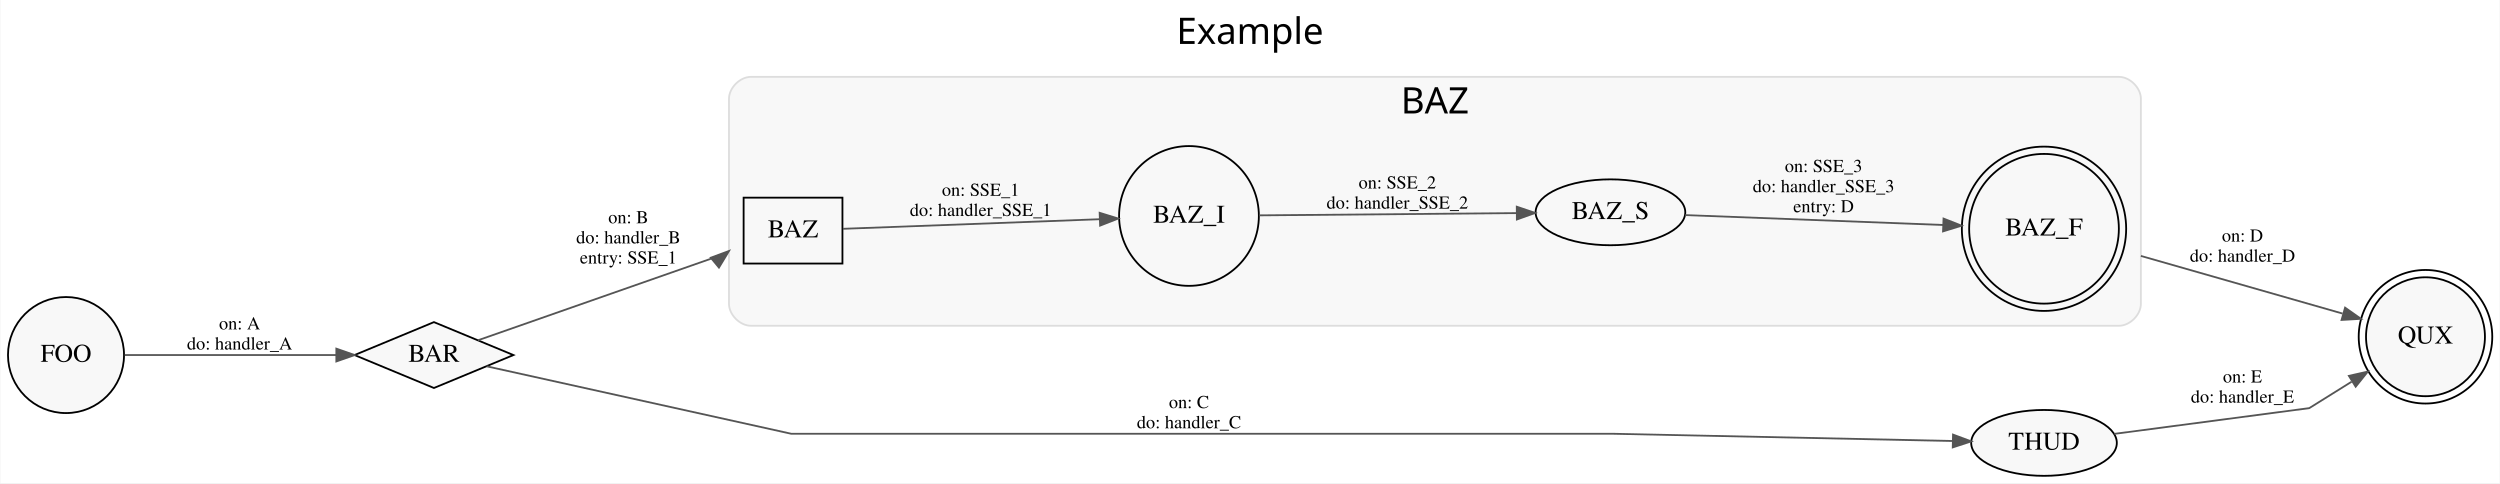
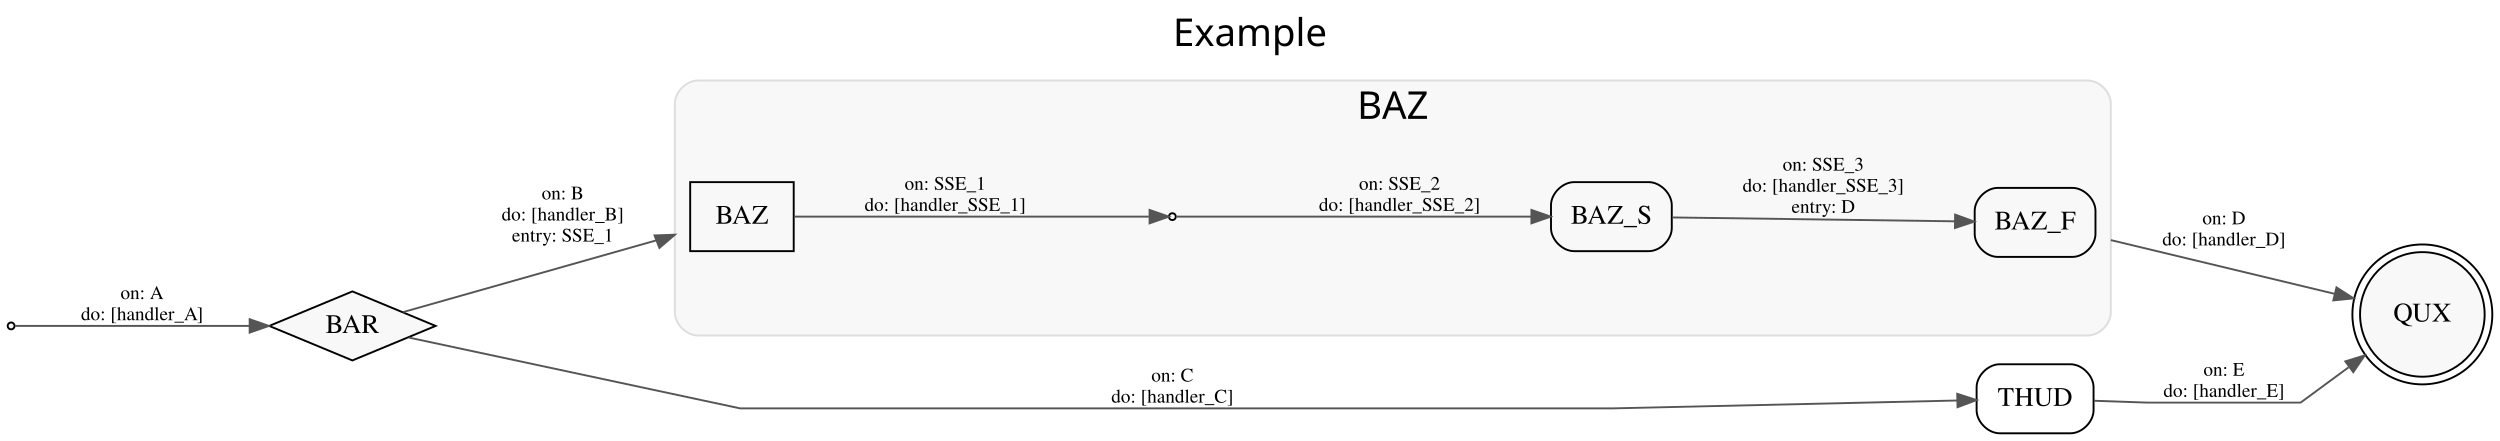
- <svg xmlns="http://www.w3.org/2000/svg" width="1366pt" height="264pt" viewBox="0.00 0.00 1365.57 264.00">
-   <g id="graph0" class="graph" transform="scale(1 1) rotate(0) translate(4 260)">
-     <polygon fill="white" stroke="transparent" points="-4,4 -4,-260 1361.57,-260 1361.57,4 -4,4" />
-     <text text-anchor="middle" x="678.78" y="-236" font-family="Arial Bold" font-size="20.00">Example</text>
+ <svg xmlns="http://www.w3.org/2000/svg" width="1304pt" height="230pt" viewBox="0.00 0.00 1304.00 230.00">
+   <g id="graph0" class="graph" transform="scale(1 1) rotate(0) translate(4 226)">
+     <polygon fill="white" stroke="transparent" points="-4,4 -4,-226 1300,-226 1300,4 -4,4" />
+     <text text-anchor="middle" x="648" y="-202" font-family="Arial Bold" font-size="20.00">Example</text>
    <g id="clust1" class="cluster">
-       <path fill="#f8f8f8" stroke="#dddddd" d="M406.1,-82C406.1,-82 1153.57,-82 1153.57,-82 1159.57,-82 1165.57,-88 1165.57,-94 1165.57,-94 1165.57,-206 1165.57,-206 1165.57,-212 1159.57,-218 1153.57,-218 1153.57,-218 406.1,-218 406.1,-218 400.1,-218 394.1,-212 394.1,-206 394.1,-206 394.1,-94 394.1,-94 394.1,-88 400.1,-82 406.1,-82" />
-       <text text-anchor="middle" x="779.83" y="-198" font-family="Arial Bold" font-size="20.00">BAZ</text>
+       <path fill="#f8f8f8" stroke="#dddddd" d="M360,-51C360,-51 1085,-51 1085,-51 1091,-51 1097,-57 1097,-63 1097,-63 1097,-172 1097,-172 1097,-178 1091,-184 1085,-184 1085,-184 360,-184 360,-184 354,-184 348,-178 348,-172 348,-172 348,-63 348,-63 348,-57 354,-51 360,-51" />
+       <text text-anchor="middle" x="722.5" y="-164" font-family="Arial Bold" font-size="20.00">BAZ</text>
    </g>
    <g id="node1" class="node">
-       <ellipse fill="#f8f8f8" stroke="black" cx="31.85" cy="-66" rx="31.7" ry="31.7" />
-       <text text-anchor="middle" x="31.85" y="-62.3" font-family="Times,serif" font-size="14.00">FOO</text>
+       <ellipse fill="#f8f8f8" stroke="black" cx="1.8" cy="-56" rx="1.8" ry="1.8" />
    </g>
    <g id="node2" class="node">
-       <polygon fill="#f8f8f8" stroke="black" points="232.89,-84 189.49,-66 232.89,-48 276.3,-66 232.89,-84" />
-       <text text-anchor="middle" x="232.89" y="-62.3" font-family="Times,serif" font-size="14.00">BAR</text>
+       <polygon fill="#f8f8f8" stroke="black" points="179.8,-74 136.4,-56 179.8,-38 223.2,-56 179.8,-74" />
+       <text text-anchor="middle" x="179.8" y="-52.3" font-family="Times,serif" font-size="14.00">BAR</text>
    </g>
    <g id="edge1" class="edge">
-       <path fill="none" stroke="#555555" d="M63.95,-66C94.83,-66 142.75,-66 179.51,-66" />
-       <polygon fill="#555555" stroke="#555555" points="179.56,-69.5 189.56,-66 179.56,-62.5 179.56,-69.5" />
-       <text text-anchor="middle" x="126.69" y="-80" font-family="Times,serif" font-size="10.00">on: A</text>
-       <text text-anchor="middle" x="126.69" y="-69" font-family="Times,serif" font-size="10.00">do: handler_A</text>
+       <path fill="none" stroke="#555555" d="M3.92,-56C13.2,-56 77.93,-56 125.95,-56" />
+       <polygon fill="#555555" stroke="#555555" points="126.22,-59.5 136.22,-56 126.22,-52.5 126.22,-59.5" />
+       <text text-anchor="middle" x="70.1" y="-70" font-family="Times,serif" font-size="10.00">on: A</text>
+       <text text-anchor="middle" x="70.1" y="-59" font-family="Times,serif" font-size="10.00">do: [handler_A]</text>
    </g>
    <g id="node3" class="node">
-       <ellipse fill="#f8f8f8" stroke="black" cx="1112.63" cy="-18" rx="39.79" ry="18" />
-       <text text-anchor="middle" x="1112.63" y="-14.3" font-family="Times,serif" font-size="14.00">THUD</text>
+       <path fill="none" stroke="black" d="M1076,-36C1076,-36 1039,-36 1039,-36 1033,-36 1027,-30 1027,-24 1027,-24 1027,-12 1027,-12 1027,-6 1033,0 1039,0 1039,0 1076,0 1076,0 1082,0 1088,-6 1088,-12 1088,-12 1088,-24 1088,-24 1088,-30 1082,-36 1076,-36" />
+       <text text-anchor="middle" x="1057.5" y="-14.3" font-family="Times,serif" font-size="14.00">THUD</text>
    </g>
    <g id="edge2" class="edge">
-       <path fill="none" stroke="#555555" d="M261.72,-59.84C315.42,-47.95 428.1,-23 428.1,-23 428.1,-23 428.1,-23 876.73,-23 876.73,-23 993.8,-20.51 1062.64,-19.04" />
-       <polygon fill="#555555" stroke="#555555" points="1062.92,-22.54 1072.84,-18.83 1062.77,-15.54 1062.92,-22.54" />
-       <text text-anchor="middle" x="645.44" y="-37" font-family="Times,serif" font-size="10.00">on: C</text>
-       <text text-anchor="middle" x="645.44" y="-26" font-family="Times,serif" font-size="10.00">do: handler_C</text>
+       <path fill="none" stroke="#555555" d="M209.2,-49.93C264.66,-38.08 382,-13 382,-13 382,-13 382,-13 837.5,-13 837.5,-13 953.87,-15.66 1016.95,-17.1" />
+       <polygon fill="#555555" stroke="#555555" points="1016.89,-20.6 1026.97,-17.33 1017.05,-13.6 1016.89,-20.6" />
+       <text text-anchor="middle" x="607.5" y="-27" font-family="Times,serif" font-size="10.00">on: C</text>
+       <text text-anchor="middle" x="607.5" y="-16" font-family="Times,serif" font-size="10.00">do: [handler_C]</text>
    </g>
    <g id="node5" class="node">
-       <polygon fill="#f8f8f8" stroke="black" points="456.1,-152 402.1,-152 402.1,-116 456.1,-116 456.1,-152" />
-       <text text-anchor="middle" x="429.1" y="-130.3" font-family="Times,serif" font-size="14.00">BAZ</text>
+       <polygon fill="#f8f8f8" stroke="black" points="410,-131 356,-131 356,-95 410,-95 410,-131" />
+       <text text-anchor="middle" x="383" y="-109.3" font-family="Times,serif" font-size="14.00">BAZ</text>
    </g>
    <g id="edge4" class="edge">
-       <path fill="none" stroke="#555555" d="M256.93,-74.07C290.46,-85.81 353,-107.71 392.49,-121.53" />
-       <polygon fill="#555555" stroke="#555555" points="384.16,-119.19 394.1,-122.86 388.62,-113.79 384.16,-119.19" />
-       <text text-anchor="middle" x="339.1" y="-138" font-family="Times,serif" font-size="10.00">on: B</text>
-       <text text-anchor="middle" x="339.1" y="-127" font-family="Times,serif" font-size="10.00">do: handler_B</text>
-       <text text-anchor="middle" x="339.1" y="-116" font-family="Times,serif" font-size="10.00">entry: SSE_1</text>
+       <path fill="none" stroke="#555555" d="M206.28,-63.22C241.67,-73.24 305.86,-91.43 346.09,-102.83" />
+       <polygon fill="#555555" stroke="#555555" points="337.41,-103.21 348,-103.57 339.95,-96.68 337.41,-103.21" />
+       <text text-anchor="middle" x="289.5" y="-122" font-family="Times,serif" font-size="10.00">on: B</text>
+       <text text-anchor="middle" x="289.5" y="-111" font-family="Times,serif" font-size="10.00">do: [handler_B]</text>
+       <text text-anchor="middle" x="289.5" y="-100" font-family="Times,serif" font-size="10.00">entry: SSE_1</text>
    </g>
    <g id="node4" class="node">
-       <ellipse fill="#f8f8f8" stroke="black" cx="1321.07" cy="-76" rx="32.49" ry="32.49" />
-       <ellipse fill="none" stroke="black" cx="1321.07" cy="-76" rx="36.49" ry="36.49" />
-       <text text-anchor="middle" x="1321.07" y="-72.3" font-family="Times,serif" font-size="14.00">QUX</text>
+       <ellipse fill="#f8f8f8" stroke="black" cx="1259.5" cy="-62" rx="32.49" ry="32.49" />
+       <ellipse fill="none" stroke="black" cx="1259.5" cy="-62" rx="36.49" ry="36.49" />
+       <text text-anchor="middle" x="1259.5" y="-58.3" font-family="Times,serif" font-size="14.00">QUX</text>
    </g>
    <g id="edge3" class="edge">
-       <path fill="none" stroke="#555555" d="M1151.07,-22.94C1193.72,-28.57 1257.57,-37 1257.57,-37 1257.57,-37 1268.21,-43.64 1280.71,-51.44" />
-       <polygon fill="#555555" stroke="#555555" points="1279.22,-54.63 1289.55,-56.96 1282.92,-48.69 1279.22,-54.63" />
-       <text text-anchor="middle" x="1221.07" y="-51" font-family="Times,serif" font-size="10.00">on: E</text>
-       <text text-anchor="middle" x="1221.07" y="-40" font-family="Times,serif" font-size="10.00">do: handler_E</text>
+       <path fill="none" stroke="#555555" d="M1088.26,-16.96C1102.29,-16.48 1116,-16 1116,-16 1116,-16 1196,-16 1196,-16 1196,-16 1207.74,-24.64 1221.05,-34.44" />
+       <polygon fill="#555555" stroke="#555555" points="1219.32,-37.51 1229.44,-40.62 1223.47,-31.87 1219.32,-37.51" />
+       <text text-anchor="middle" x="1156" y="-30" font-family="Times,serif" font-size="10.00">on: E</text>
+       <text text-anchor="middle" x="1156" y="-19" font-family="Times,serif" font-size="10.00">do: [handler_E]</text>
    </g>
    <g id="node7" class="node">
-       <ellipse fill="#f8f8f8" stroke="black" cx="645.44" cy="-142" rx="38.19" ry="38.19" />
-       <text text-anchor="middle" x="645.44" y="-138.3" font-family="Times,serif" font-size="14.00">BAZ_I</text>
+       <ellipse fill="#f8f8f8" stroke="black" cx="607.5" cy="-113" rx="1.8" ry="1.8" />
    </g>
    <g id="edge6" class="edge">
-       <path fill="none" stroke="#555555" d="M456.38,-134.98C491.26,-136.28 553.46,-138.6 596.73,-140.22" />
-       <polygon fill="#555555" stroke="#555555" points="596.63,-143.72 606.75,-140.59 596.89,-136.72 596.63,-143.72" />
-       <text text-anchor="middle" x="531.6" y="-153" font-family="Times,serif" font-size="10.00">on: SSE_1</text>
-       <text text-anchor="middle" x="531.6" y="-142" font-family="Times,serif" font-size="10.00">do: handler_SSE_1</text>
+       <path fill="none" stroke="#555555" d="M410.4,-113C459.11,-113 561.27,-113 595.24,-113" />
+       <polygon fill="#555555" stroke="#555555" points="595.62,-116.5 605.62,-113 595.62,-109.5 595.62,-116.5" />
+       <text text-anchor="middle" x="489" y="-127" font-family="Times,serif" font-size="10.00">on: SSE_1</text>
+       <text text-anchor="middle" x="489" y="-116" font-family="Times,serif" font-size="10.00">do: [handler_SSE_1]</text>
    </g>
    <g id="node6" class="node">
-       <ellipse fill="#f8f8f8" stroke="black" cx="1112.63" cy="-135" rx="40.9" ry="40.9" />
-       <ellipse fill="none" stroke="black" cx="1112.63" cy="-135" rx="44.89" ry="44.89" />
-       <text text-anchor="middle" x="1112.63" y="-131.3" font-family="Times,serif" font-size="14.00">BAZ_F</text>
+       <path fill="none" stroke="black" d="M1077,-128C1077,-128 1038,-128 1038,-128 1032,-128 1026,-122 1026,-116 1026,-116 1026,-104 1026,-104 1026,-98 1032,-92 1038,-92 1038,-92 1077,-92 1077,-92 1083,-92 1089,-98 1089,-104 1089,-104 1089,-116 1089,-116 1089,-122 1083,-128 1077,-128" />
+       <text text-anchor="middle" x="1057.5" y="-106.3" font-family="Times,serif" font-size="14.00">BAZ_F</text>
    </g>
    <g id="edge5" class="edge">
-       <path fill="none" stroke="#555555" d="M1165.57,-120.16C1199.53,-110.45 1243.43,-97.9 1275.75,-88.67" />
-       <polygon fill="#555555" stroke="#555555" points="1277.14,-91.91 1285.8,-85.8 1275.22,-85.18 1277.14,-91.91" />
-       <text text-anchor="middle" x="1221.07" y="-128" font-family="Times,serif" font-size="10.00">on: D</text>
-       <text text-anchor="middle" x="1221.07" y="-117" font-family="Times,serif" font-size="10.00">do: handler_D</text>
+       <path fill="none" stroke="#555555" d="M1097,-100.76C1130.4,-92.74 1178.76,-81.14 1213.85,-72.71" />
+       <polygon fill="#555555" stroke="#555555" points="1214.71,-76.11 1223.61,-70.37 1213.07,-69.3 1214.71,-76.11" />
+       <text text-anchor="middle" x="1156" y="-109" font-family="Times,serif" font-size="10.00">on: D</text>
+       <text text-anchor="middle" x="1156" y="-98" font-family="Times,serif" font-size="10.00">do: [handler_D]</text>
    </g>
    <g id="node8" class="node">
-       <ellipse fill="#f8f8f8" stroke="black" cx="875.73" cy="-144" rx="40.89" ry="18" />
-       <text text-anchor="middle" x="875.73" y="-140.3" font-family="Times,serif" font-size="14.00">BAZ_S</text>
+       <path fill="none" stroke="black" d="M856,-131C856,-131 817,-131 817,-131 811,-131 805,-125 805,-119 805,-119 805,-107 805,-107 805,-101 811,-95 817,-95 817,-95 856,-95 856,-95 862,-95 868,-101 868,-107 868,-107 868,-119 868,-119 868,-125 862,-131 856,-131" />
+       <text text-anchor="middle" x="836.5" y="-109.3" font-family="Times,serif" font-size="14.00">BAZ_S</text>
    </g>
    <g id="edge7" class="edge">
-       <path fill="none" stroke="#555555" d="M683.88,-142.33C722.21,-142.66 782.02,-143.19 824.46,-143.56" />
-       <polygon fill="#555555" stroke="#555555" points="824.55,-147.06 834.58,-143.65 824.61,-140.06 824.55,-147.06" />
-       <text text-anchor="middle" x="759.29" y="-157" font-family="Times,serif" font-size="10.00">on: SSE_2</text>
-       <text text-anchor="middle" x="759.29" y="-146" font-family="Times,serif" font-size="10.00">do: handler_SSE_2</text>
+       <path fill="none" stroke="#555555" d="M609.51,-113C621.27,-113 732.71,-113 794.58,-113" />
+       <polygon fill="#555555" stroke="#555555" points="794.79,-116.5 804.79,-113 794.79,-109.5 794.79,-116.5" />
+       <text text-anchor="middle" x="726" y="-127" font-family="Times,serif" font-size="10.00">on: SSE_2</text>
+       <text text-anchor="middle" x="726" y="-116" font-family="Times,serif" font-size="10.00">do: [handler_SSE_2]</text>
    </g>
    <g id="edge8" class="edge">
-       <path fill="none" stroke="#555555" d="M916.58,-142.47C955.36,-140.99 1014.56,-138.72 1057.57,-137.07" />
-       <polygon fill="#555555" stroke="#555555" points="1057.73,-140.57 1067.58,-136.69 1057.46,-133.57 1057.73,-140.57" />
-       <text text-anchor="middle" x="992.18" y="-166" font-family="Times,serif" font-size="10.00">on: SSE_3</text>
-       <text text-anchor="middle" x="992.18" y="-155" font-family="Times,serif" font-size="10.00">do: handler_SSE_3</text>
-       <text text-anchor="middle" x="992.18" y="-144" font-family="Times,serif" font-size="10.00">entry: D</text>
+       <path fill="none" stroke="#555555" d="M868.41,-112.58C906.97,-112.05 973.01,-111.14 1015.69,-110.56" />
+       <polygon fill="#555555" stroke="#555555" points="1015.79,-114.06 1025.75,-110.42 1015.7,-107.06 1015.79,-114.06" />
+       <text text-anchor="middle" x="947" y="-137" font-family="Times,serif" font-size="10.00">on: SSE_3</text>
+       <text text-anchor="middle" x="947" y="-126" font-family="Times,serif" font-size="10.00">do: [handler_SSE_3]</text>
+       <text text-anchor="middle" x="947" y="-115" font-family="Times,serif" font-size="10.00">entry: D</text>
    </g>
  </g>
</svg>
